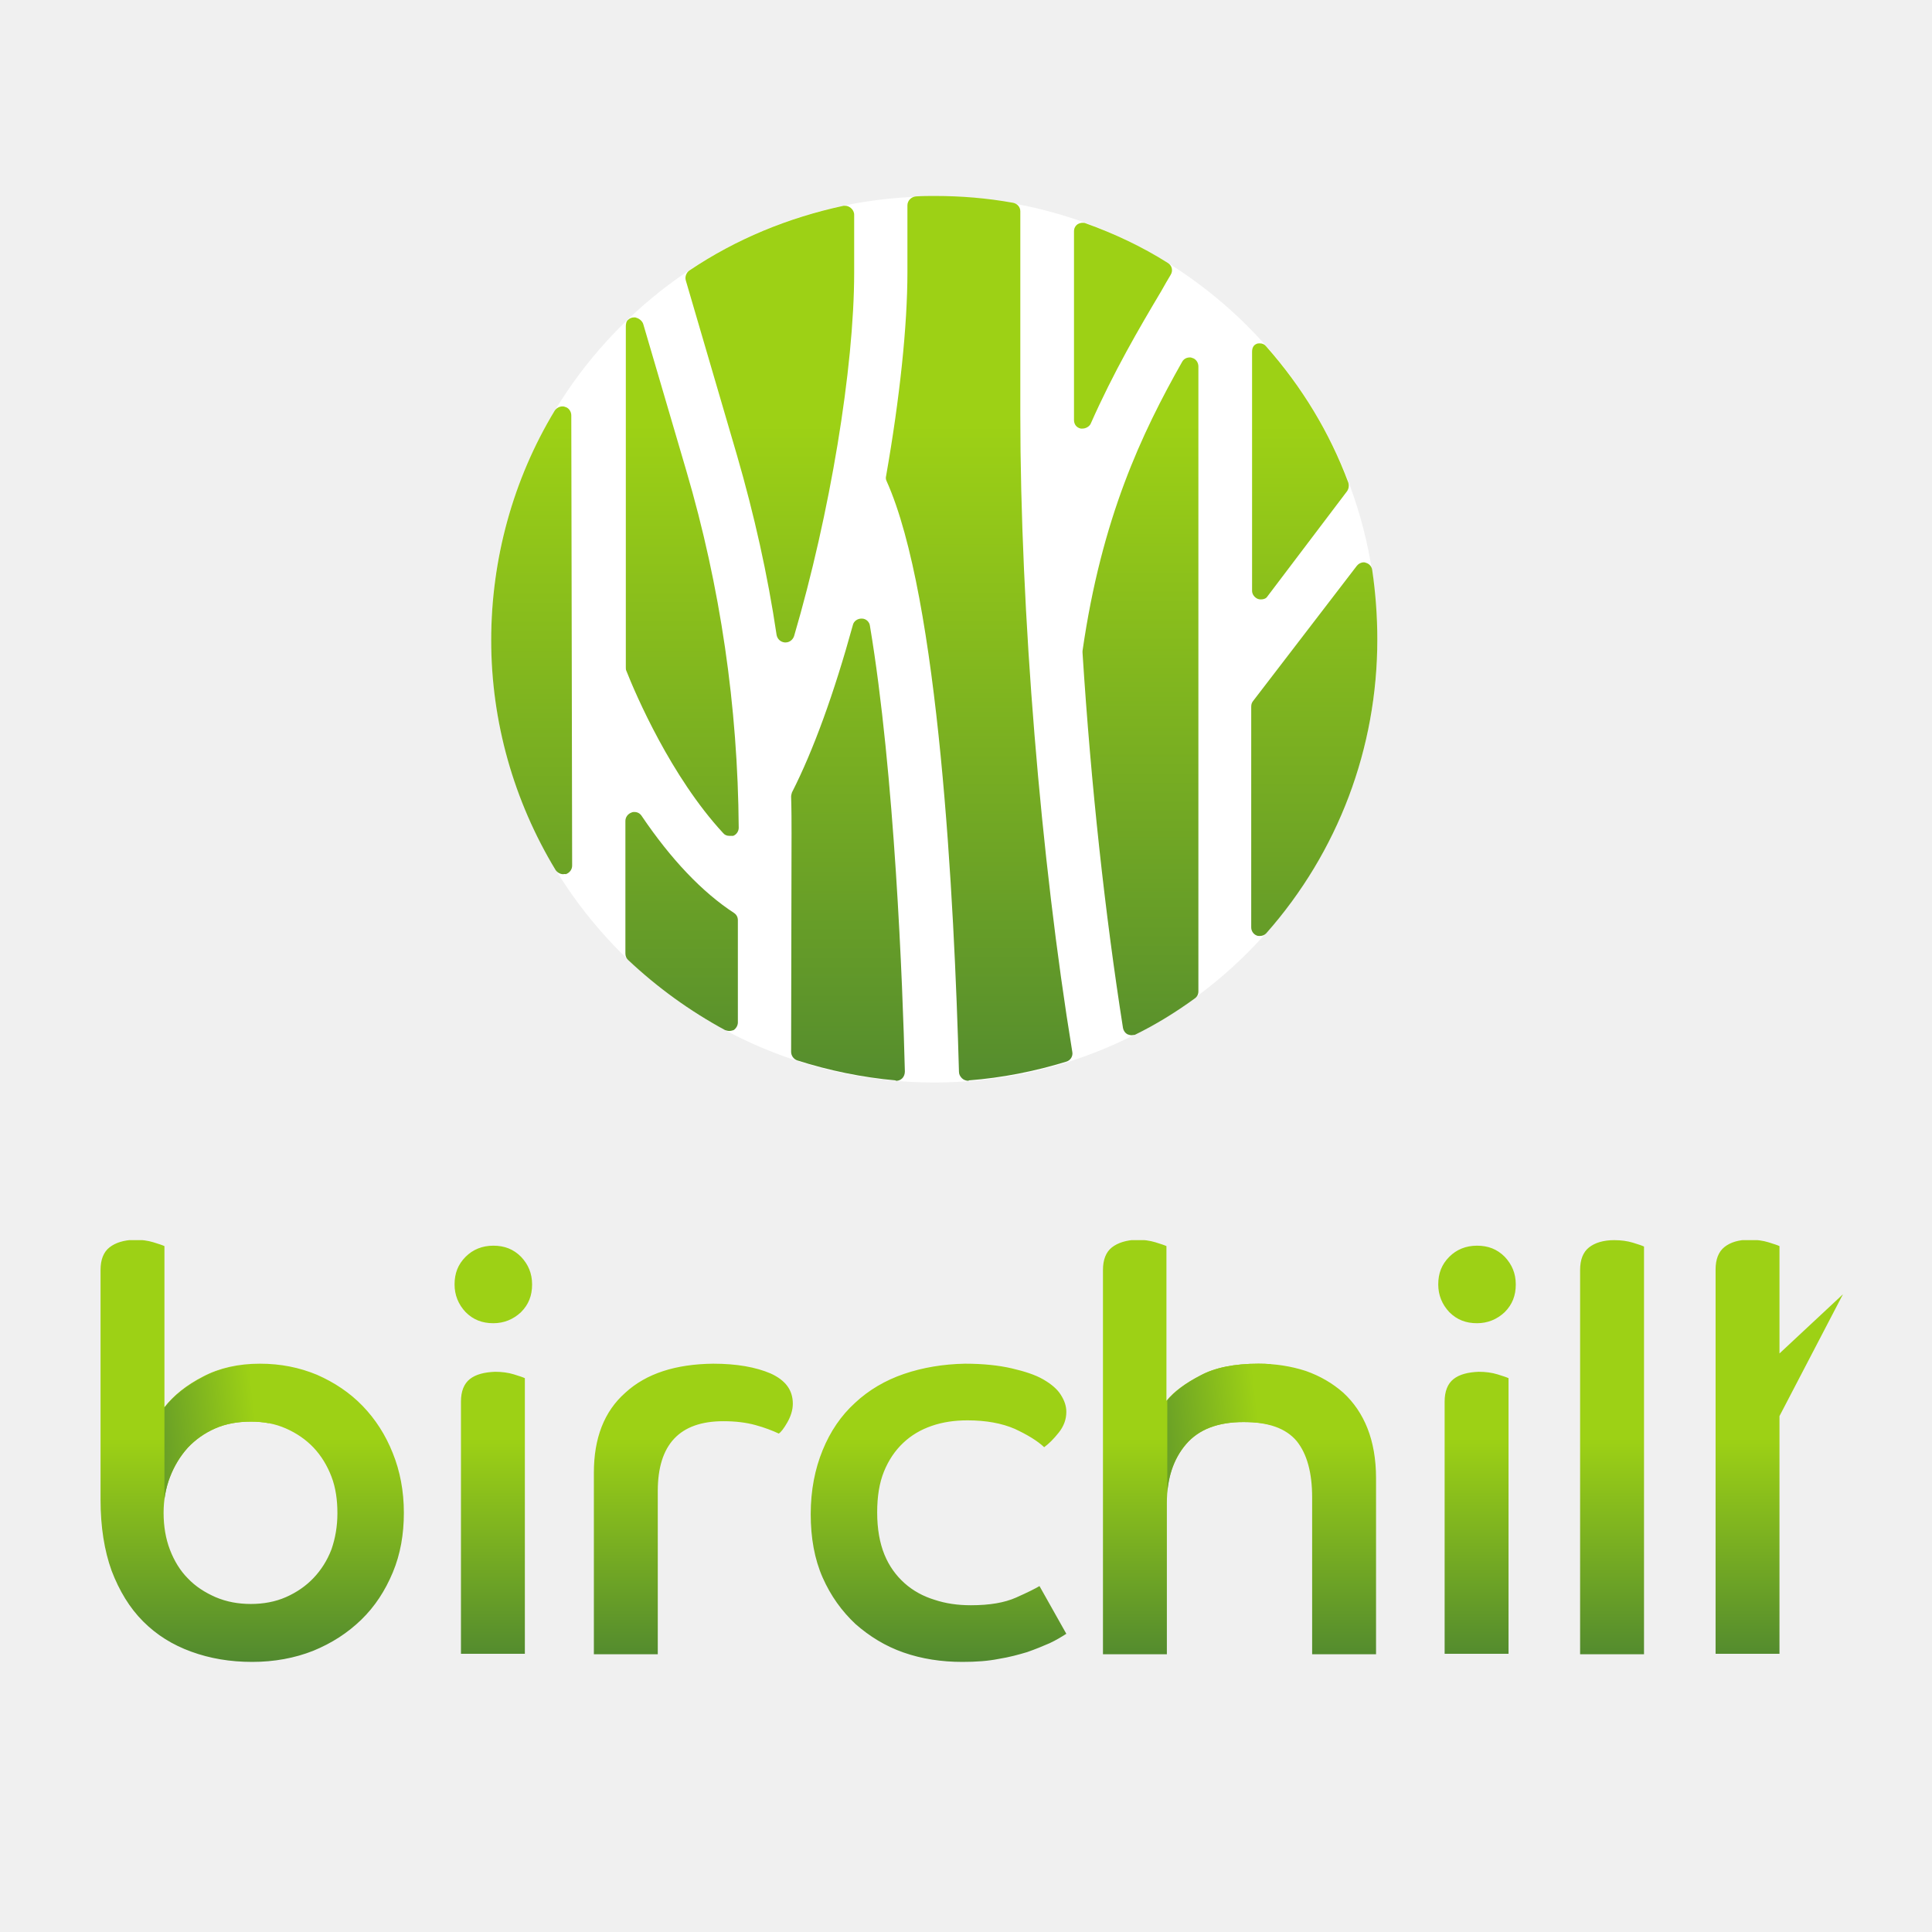
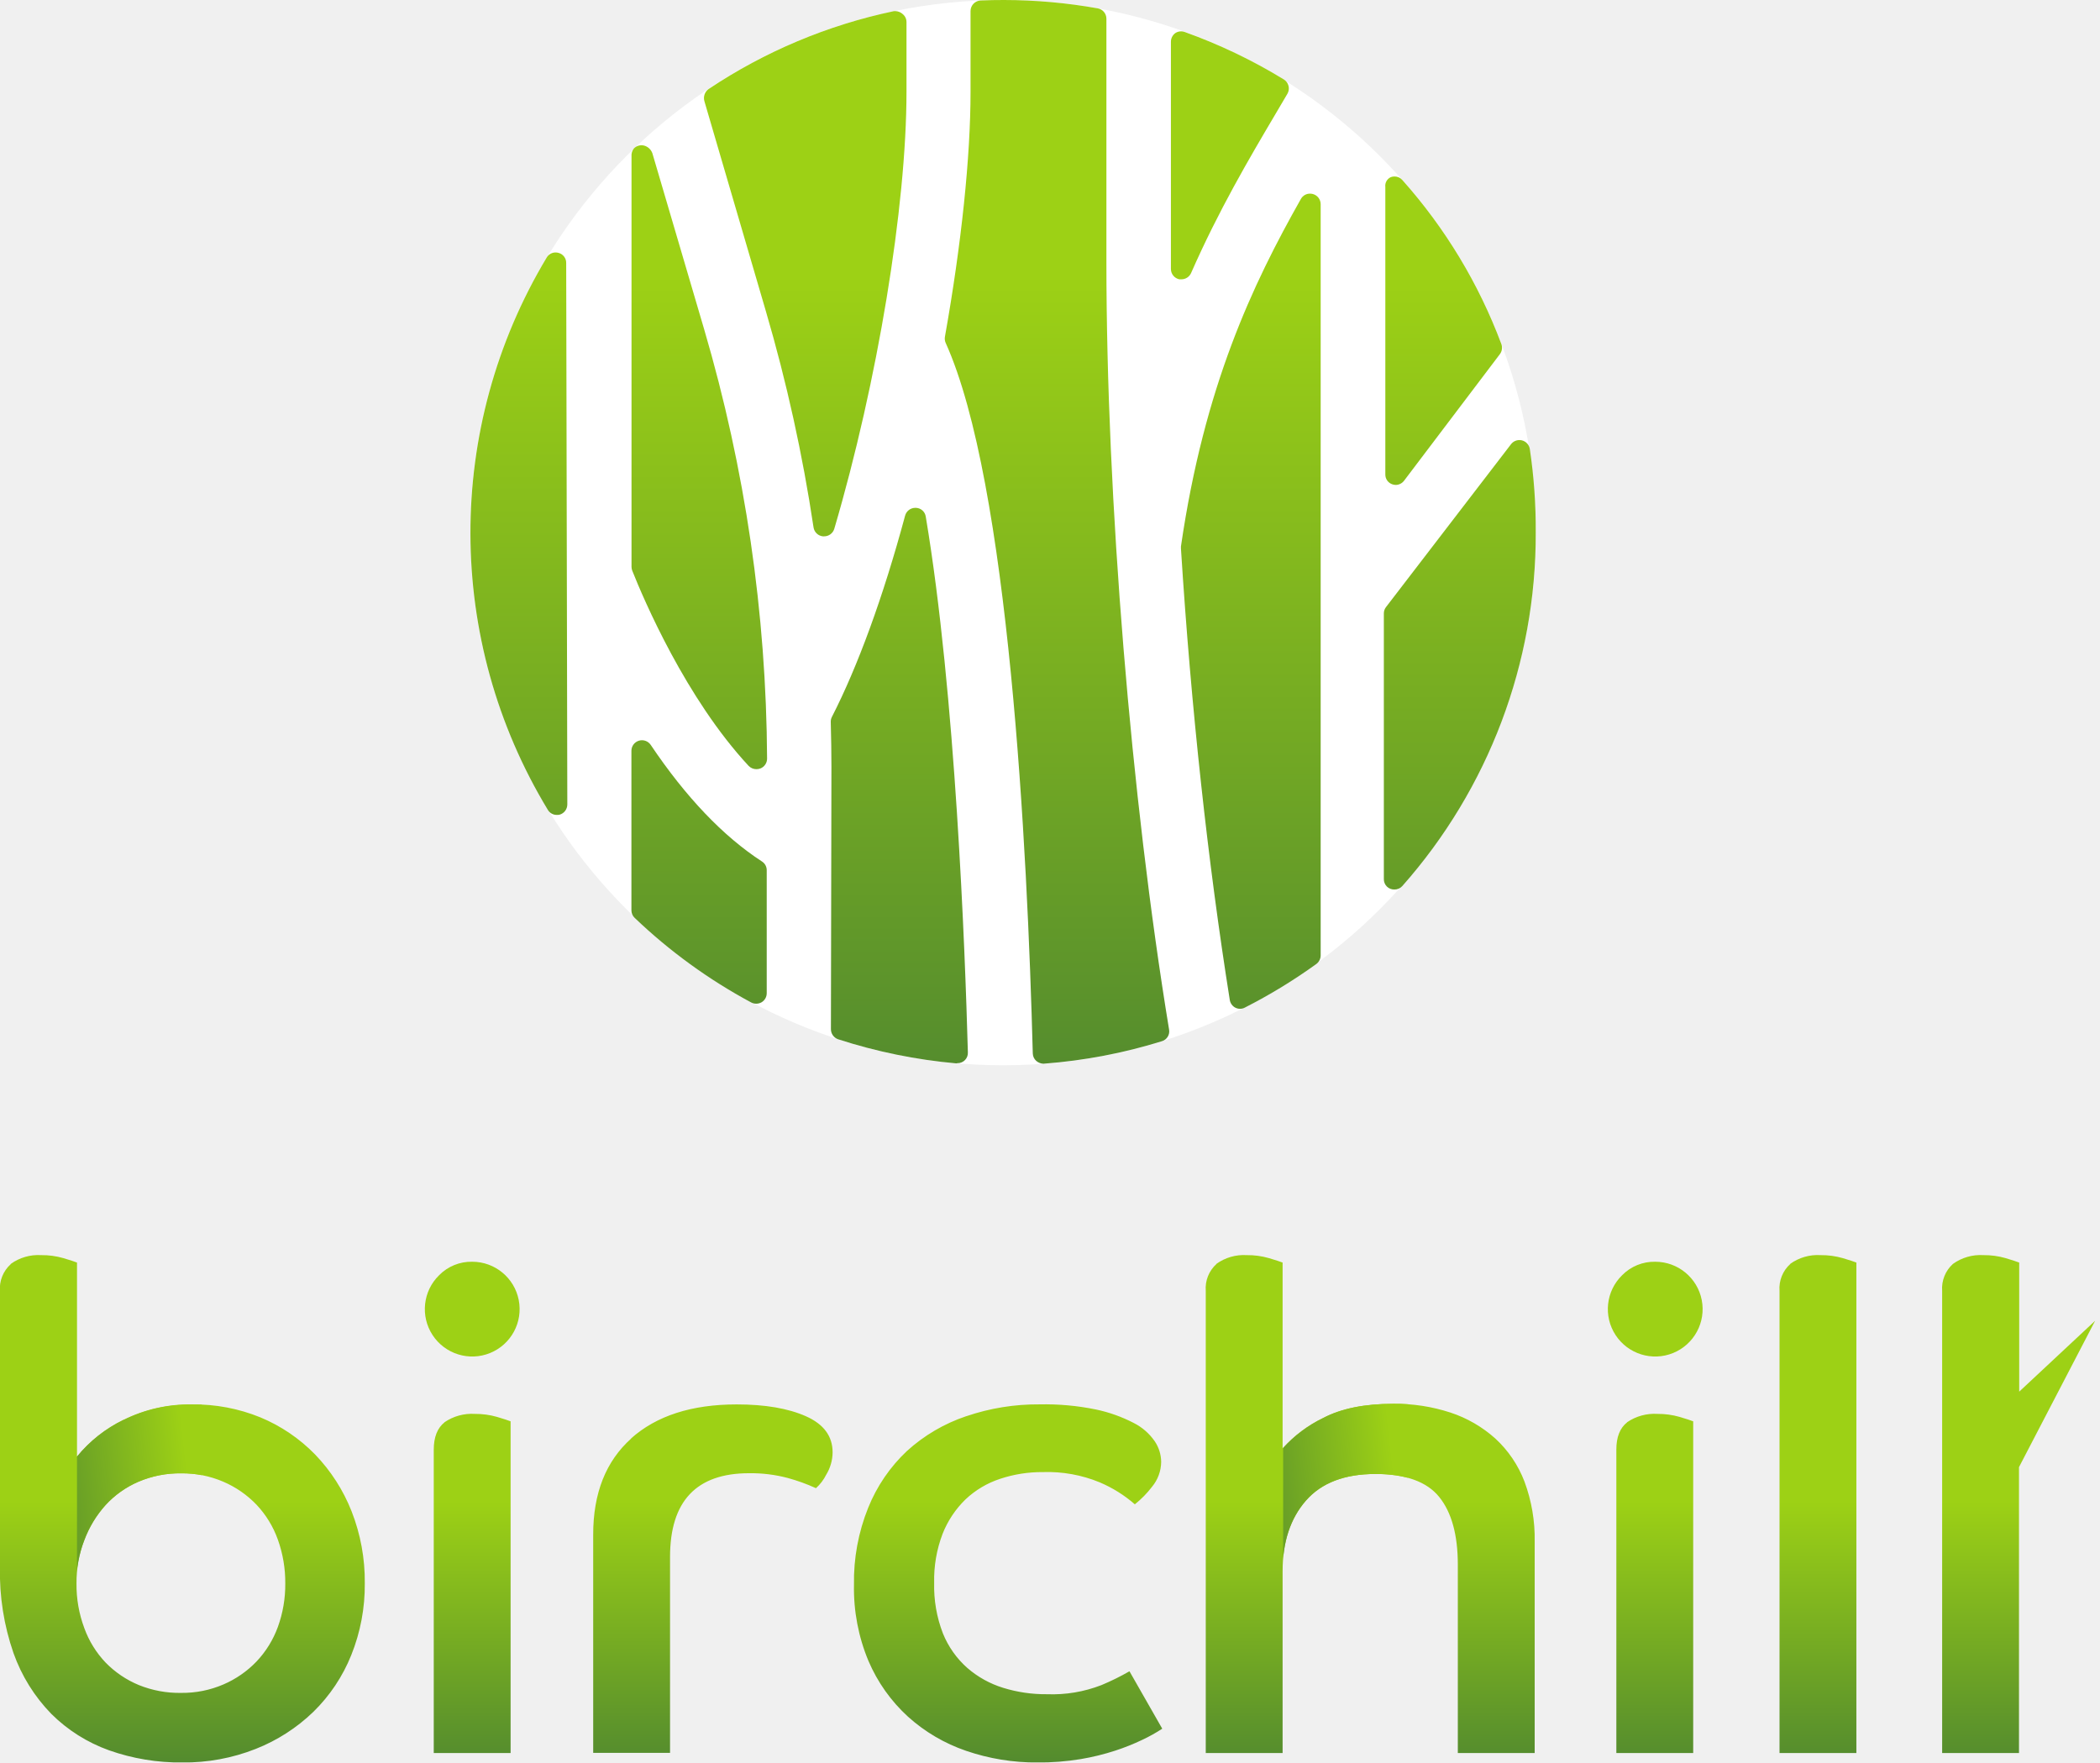
- <svg xmlns="http://www.w3.org/2000/svg" xmlns:xlink="http://www.w3.org/1999/xlink" version="1.1" id="レイヤー_1" x="0px" y="0px" viewBox="0 0 453.5 453.5" enable-background="new 0 0 453.5 453.5" xml:space="preserve">
-   <rect x="-3.6" y="-3.6" display="none" fill="#221E1F" width="460.8" height="460.8" />
-   <g display="none">
-     <path display="inline" fill="#FFFFFF" d="M51.2,374.8c-2.5-1.1-4.7-2.5-6.5-4.3c-1.8-1.8-3.2-4.1-4.2-6.7c-1-2.6-1.5-5.5-1.5-8.7   c0-3,0.5-5.8,1.5-8.4c1-2.6,2.4-4.9,4.1-6.8c1.8-1.9,3.9-3.4,6.4-4.5c2.5-1.1,5.3-1.6,8.4-1.6c3,0,5.7,0.5,8.2,1.6s4.7,2.6,6.5,4.5   c1.8,1.9,3.2,4.1,4.2,6.8c1,2.6,1.4,5.5,1.4,8.6c0,3.1-0.5,5.9-1.4,8.5c-1,2.6-2.4,4.8-4.2,6.7c-1.8,1.9-3.9,3.4-6.5,4.5   c-2.5,1.1-5.2,1.6-8.2,1.6C56.4,376.4,53.7,375.9,51.2,374.8 M26.2,292.8c-1.4,1.1-2.1,2.9-2.1,5.3v53.9c0,6.4,0.9,12,2.6,16.7   c1.8,4.7,4.2,8.7,7.4,11.9c3.2,3.2,6.9,5.5,11.3,7.1c4.3,1.6,9.1,2.4,14.3,2.4c5.2,0,9.9-0.9,14.3-2.6c4.3-1.8,8.1-4.2,11.3-7.2   c3.2-3.1,5.6-6.8,7.4-11.1c1.8-4.3,2.6-9,2.6-14c0-5.1-0.9-9.8-2.6-14c-1.7-4.3-4.1-7.9-7.1-11.1c-3-3.1-6.6-5.5-10.7-7.2   c-4.1-1.7-8.5-2.6-13.4-2.6c-5,0-9.4,1-13.3,3c-3.9,2-6.9,4.4-9.1,7.2v-37.8c-0.4-0.2-1.3-0.5-2.6-0.9c-1.3-0.4-2.8-0.6-4.3-0.6   C29.6,291.1,27.6,291.7,26.2,292.8 M110.8,323.7c-1.4,1.1-2.1,2.9-2.1,5.3v59.1h15v-64.7c-0.4-0.2-1.3-0.5-2.6-0.9   c-1.3-0.4-2.8-0.6-4.3-0.6C114.1,322,112.2,322.6,110.8,323.7 M109.7,295c-1.8,1.8-2.6,3.9-2.6,6.5c0,2.5,0.9,4.7,2.6,6.5   c1.8,1.8,3.9,2.6,6.5,2.6c2.5,0,4.7-0.9,6.4-2.6c1.8-1.8,2.6-3.9,2.6-6.5c0-2.5-0.9-4.7-2.6-6.5c-1.8-1.8-3.9-2.6-6.4-2.6   C113.6,292.4,111.5,293.3,109.7,295 M147.2,326.8c-5,4.4-7.4,10.7-7.4,18.8v42.5h15v-38.2c0-10.9,5.1-16.3,15.4-16.3   c2.8,0,5.3,0.3,7.5,0.9c2.2,0.6,4,1.3,5.5,2c0.5-0.3,1.2-1.2,2-2.6c0.8-1.4,1.3-2.9,1.3-4.3c0-3.2-1.7-5.5-5.2-7   c-3.5-1.5-8-2.3-13.5-2.3C159,320.2,152.1,322.4,147.2,326.8 M212.5,322.5c-4.4,1.5-8.3,3.8-11.5,6.8c-3.2,3-5.8,6.7-7.6,11.1   c-1.8,4.4-2.8,9.4-2.8,15c0,5.6,0.9,10.6,2.8,14.9c1.9,4.3,4.5,7.9,7.7,10.9c3.2,2.9,7,5.2,11.3,6.7c4.3,1.5,8.9,2.2,13.8,2.2   c3.2,0,6-0.2,8.5-0.7c2.5-0.4,4.7-1,6.7-1.6c2-0.7,3.7-1.4,5.3-2.1c1.5-0.7,2.8-1.5,3.9-2.2l-6.3-11.2c-1,0.6-2.8,1.5-5.5,2.7   c-2.7,1.2-6.2,1.8-10.6,1.8c-3.1,0-5.9-0.4-8.6-1.3c-2.6-0.8-5-2.1-7-3.9c-2-1.8-3.6-4-4.7-6.7c-1.1-2.7-1.7-6-1.7-9.9   c0-3.7,0.5-6.9,1.6-9.5c1.1-2.7,2.6-4.9,4.5-6.7c1.9-1.8,4.1-3.1,6.7-4c2.6-0.9,5.4-1.3,8.4-1.3c4.4,0,8.1,0.7,11.1,2   c3,1.4,5.3,2.8,6.8,4.3c1.1-0.8,2.2-1.9,3.4-3.4c1.2-1.5,1.8-3.1,1.8-4.9c0-1.3-0.4-2.6-1.3-4c-0.8-1.3-2.2-2.5-4.1-3.6   c-1.9-1.1-4.3-1.9-7.4-2.6c-3-0.7-6.7-1.1-11-1.1C221.7,320.2,216.9,320.9,212.5,322.5 M261.3,292.8c-1.4,1.1-2.1,2.9-2.1,5.3v90.1   h15v-35.4c0-5.7,1.5-10.3,4.5-13.8c3-3.5,7.5-5.2,13.5-5.2c5.9,0,10,1.5,12.4,4.5c2.4,3,3.6,7.4,3.6,13.2v36.7h15v-41.2   c0-4.5-0.7-8.4-2-11.7c-1.3-3.3-3.2-6.1-5.7-8.4c-2.5-2.2-5.4-3.9-8.8-5.1c-3.4-1.1-7.1-1.7-11.1-1.7c-5.6,0-10.2,0.9-13.7,2.8   c-3.5,1.8-6.1,3.8-7.9,5.9v-36.2c-0.4-0.2-1.3-0.5-2.6-0.9c-1.3-0.4-2.8-0.6-4.3-0.6C264.7,291.1,262.7,291.7,261.3,292.8    M341.3,323.7c-1.4,1.1-2.1,2.9-2.1,5.3v59.1h15v-64.7c-0.4-0.2-1.3-0.5-2.6-0.9c-1.3-0.4-2.8-0.6-4.3-0.6   C344.7,322,342.7,322.6,341.3,323.7 M340.3,295c-1.8,1.8-2.6,3.9-2.6,6.5c0,2.5,0.9,4.7,2.6,6.5c1.8,1.8,3.9,2.6,6.5,2.6   c2.5,0,4.7-0.9,6.4-2.6c1.8-1.8,2.6-3.9,2.6-6.5c0-2.5-0.9-4.7-2.6-6.5c-1.8-1.8-3.9-2.6-6.4-2.6C344.2,292.4,342,293.3,340.3,295    M373.1,292.8c-1.4,1.1-2.1,2.9-2.1,5.3v90.1h15v-95.6c-0.4-0.2-1.3-0.5-2.6-0.9c-1.3-0.4-2.8-0.6-4.3-0.6   C376.5,291.1,374.5,291.7,373.1,292.8 M417.7,317.7v-25.2c-0.4-0.2-1.3-0.5-2.6-0.9c-1.3-0.4-2.8-0.6-4.3-0.6   c-2.5,0-4.5,0.6-5.9,1.7c-1.4,1.1-2.1,2.9-2.1,5.3v90.1h15v-55.7l14.8-28.5L417.7,317.7z" />
-     <g display="inline">
-       <defs>
-         <path id="SVGID_1_" d="M48.2,323.1c-3.9,2-6.9,4.4-9.1,7.2v22.2c0.2-2,0.7-4,1.4-5.8c1-2.6,2.4-4.9,4.1-6.8     c1.8-1.9,3.9-3.4,6.4-4.5c2.5-1.1,5.3-1.6,8.4-1.6c1.4,0,2.8,0.1,4.1,0.4v-13.8c-0.6,0-1.3,0-1.9,0     C56.5,320.2,52.1,321.2,48.2,323.1" />
-       </defs>
-       <clipPath id="SVGID_2_">
-         <use xlink:href="#SVGID_1_" overflow="visible" />
-       </clipPath>
-       <linearGradient id="SVGID_3_" gradientUnits="userSpaceOnUse" x1="-829.935" y1="677.469" x2="-827.691" y2="677.469" gradientTransform="matrix(18.4954 -2.0642 -2.0642 -18.4954 16767.576 11156.802)">
-         <stop offset="0" style="stop-color:#58595B" />
-         <stop offset="1" style="stop-color:#FFFFFF" />
-       </linearGradient>
-       <polygon clip-path="url(#SVGID_2_)" fill="url(#SVGID_3_)" points="35.6,320.6 63.2,317.5 67,352.1 39.4,355.2   " />
+ <svg xmlns="http://www.w3.org/2000/svg" xmlns:xlink="http://www.w3.org/1999/xlink" viewBox="0 0 409.88 344.03">
+   <defs>
+     <linearGradient id="treegrad" x1="305.34" y1="307.74" x2="305.34" y2="99.57" gradientUnits="userSpaceOnUse">
+       <stop offset="0" stop-color="#3c7536" />
+       <stop offset="1" stop-color="#9dd115" />
+     </linearGradient>
+     <clipPath id="textoutline" transform="translate(-23.55 -46.08)">
+       <path d="M50.65,375a19.44,19.44,0,0,1-6.46-4.36A19.23,19.23,0,0,1,40,363.87a24.16,24.16,0,0,1-1.52-8.7A23.37,23.37,0,0,1,40,346.73a21.41,21.41,0,0,1,4.15-6.86,18.71,18.71,0,0,1,6.4-4.55,20.57,20.57,0,0,1,8.37-1.65,20.25,20.25,0,0,1,8.24,1.65,19.74,19.74,0,0,1,6.46,4.48,19.47,19.47,0,0,1,4.16,6.8,24.83,24.83,0,0,1,1.45,8.57,24.27,24.27,0,0,1-1.45,8.5,19.53,19.53,0,0,1-4.16,6.73,19.74,19.74,0,0,1-6.46,4.48,20.25,20.25,0,0,1-8.24,1.65A21.08,21.08,0,0,1,50.65,375m-25-82.16a6.41,6.41,0,0,0-2.11,5.28V352a48.16,48.16,0,0,0,2.64,16.75,32.62,32.62,0,0,0,7.38,11.87,30.58,30.58,0,0,0,11.28,7.12,41.62,41.62,0,0,0,14.3,2.37,37.81,37.81,0,0,0,14.31-2.64,34.29,34.29,0,0,0,11.27-7.25,32.26,32.26,0,0,0,7.39-11.07,36.62,36.62,0,0,0,2.64-14,37.45,37.45,0,0,0-2.57-14.05A33.93,33.93,0,0,0,85.06,330a32.15,32.15,0,0,0-10.68-7.25A34.27,34.27,0,0,0,61,320.22a28.84,28.84,0,0,0-13.32,3,26.81,26.81,0,0,0-9.1,7.18V292.53c-.44-.18-1.32-.46-2.64-.86a14.91,14.91,0,0,0-4.35-.59,9.17,9.17,0,0,0-5.93,1.71m84.66,30.92q-2.11,1.67-2.11,5.35v59.21h15V323.52c-.44-.18-1.32-.46-2.64-.86a15.25,15.25,0,0,0-4.35-.59,9.46,9.46,0,0,0-5.93,1.64M109.26,295a9.25,9.25,0,1,0,6.47-2.63,8.79,8.79,0,0,0-6.47,2.63m37.52,31.85q-7.46,6.66-7.45,18.79v42.6h15V350q0-16.35,15.43-16.35a28.07,28.07,0,0,1,7.51.92,36.52,36.52,0,0,1,5.54,2,8.84,8.84,0,0,0,2-2.63,8.49,8.49,0,0,0,1.25-4.36q0-4.74-5.21-7.05t-13.51-2.31q-13.2,0-20.64,6.66m65.41-4.35a32.63,32.63,0,0,0-11.55,6.79A31.14,31.14,0,0,0,193,340.4a38.4,38.4,0,0,0-2.77,15,36.77,36.77,0,0,0,2.83,14.9,31.41,31.41,0,0,0,7.72,10.88,32.75,32.75,0,0,0,11.34,6.66A42,42,0,0,0,226,390.11a49.53,49.53,0,0,0,8.51-.66,46.55,46.55,0,0,0,6.72-1.65,43.6,43.6,0,0,0,5.28-2.11,32.31,32.31,0,0,0,3.89-2.17L244,372.31a48.09,48.09,0,0,1-5.47,2.7,26.53,26.53,0,0,1-10.62,1.78,28.09,28.09,0,0,1-8.57-1.25,19.35,19.35,0,0,1-7-3.89,18,18,0,0,1-4.75-6.73,25.58,25.58,0,0,1-1.71-9.89,25.16,25.16,0,0,1,1.65-9.56,19.18,19.18,0,0,1,4.48-6.72,18,18,0,0,1,6.73-4,25.85,25.85,0,0,1,8.37-1.32,26.71,26.71,0,0,1,11.08,2,25.65,25.65,0,0,1,6.86,4.29,19.62,19.62,0,0,0,3.36-3.43,7.73,7.73,0,0,0,1.78-4.88,7.33,7.33,0,0,0-1.26-4,11,11,0,0,0-4.08-3.56,28.92,28.92,0,0,0-7.39-2.64,49.65,49.65,0,0,0-11-1,43.27,43.27,0,0,0-14.3,2.31M261,292.79a6.41,6.41,0,0,0-2.11,5.28v90.2h15V352.79q0-8.57,4.54-13.78T292,333.8q8.84,0,12.46,4.49t3.63,13.18v36.8h15V347a31.9,31.9,0,0,0-2-11.74,22.11,22.11,0,0,0-5.67-8.37,24.64,24.64,0,0,0-8.77-5.08,34.71,34.71,0,0,0-11.14-1.71q-8.44,0-13.72,2.77a25.57,25.57,0,0,0-7.9,5.93V292.53c-.45-.18-1.32-.46-2.65-.86a14.86,14.86,0,0,0-4.35-.59,9.19,9.19,0,0,0-5.93,1.71m80.18,30.92q-2.12,1.67-2.11,5.35v59.21h15V323.52c-.44-.18-1.32-.46-2.64-.86a15.3,15.3,0,0,0-4.35-.59,9.46,9.46,0,0,0-5.93,1.64M340.16,295a9.25,9.25,0,1,0,6.46-2.63,8.8,8.8,0,0,0-6.46,2.63M373,292.79a6.39,6.39,0,0,0-2.12,5.28v90.2h15V292.53c-.44-.18-1.32-.46-2.64-.86a15,15,0,0,0-4.35-.59,9.17,9.17,0,0,0-5.93,1.71m44.7,24.94v-25.2c-.45-.18-1.33-.46-2.64-.86a15,15,0,0,0-4.35-.59,9.22,9.22,0,0,0-5.94,1.71,6.44,6.44,0,0,0-2.11,5.28v90.2h15V332.46l14.86-28.57Z" fill="none" />
+     </clipPath>
+     <linearGradient id="textgrad" x1="204" y1="371.09" x2="204" y2="293.06" gradientUnits="userSpaceOnUse">
+       <stop offset="0.14" stop-color="#3c7536" />
+       <stop offset="1" stop-color="#9dd115" />
+     </linearGradient>
+     <clipPath id="btop" transform="translate(-23.55 -46.08)">
+       <path d="M47.68,323.19a26.81,26.81,0,0,0-9.1,7.18v22.2A22.53,22.53,0,0,1,40,346.73a21.41,21.41,0,0,1,4.15-6.86,18.71,18.71,0,0,1,6.4-4.55,20.57,20.57,0,0,1,8.37-1.65,21.41,21.41,0,0,1,4,.37V320.27c-.64,0-1.29,0-1.94,0a28.84,28.84,0,0,0-13.32,3" fill="none" />
+     </clipPath>
+     <linearGradient id="bgrad" x1="-829.97" y1="677.47" x2="-827.72" y2="677.47" gradientTransform="matrix(18.61, 0, 0, -18.61, 15464.24, 12944.24)" xlink:href="#treegrad" />
+     <clipPath id="htop" transform="translate(-23.55 -46.08)">
+       <path d="M274,310.7v46.38h0v-4.29q0-8.57,4.54-13.78T292,333.8a24.18,24.18,0,0,1,6.29.74V320.18q-1.33-.09-2.73-.09-8.44,0-13.72,2.77a25.57,25.57,0,0,0-7.9,5.93V310.7Z" fill="none" />
+     </clipPath>
+     <linearGradient id="hgrad" x1="-822.99" y1="676.82" x2="-820.74" y2="676.82" gradientTransform="matrix(18.61, 0, 0, -18.61, 15569.53, 12929.73)" xlink:href="#treegrad" />
+   </defs>
+   <circle cx="195.79" cy="103.97" r="103.97" fill="white" />
+   <g fill="url(#treegrad)">
+     <path d="M296,140.74a2.12,2.12,0,0,1-.66-.11,2,2,0,0,1-1.4-1.94V82.58A1.86,1.86,0,0,1,295,80.66a2,2,0,0,1,.73-.13,2,2,0,0,1,1.53.69,101.68,101.68,0,0,1,19.32,32,2.09,2.09,0,0,1-.29,2l-18.69,24.69A2.08,2.08,0,0,1,296,140.74Z" transform="translate(-23.55 -46.08)" />
+     <path d="M227.26,253.72a2.27,2.27,0,0,1-1.45-.55,2,2,0,0,1-.68-1.47c-1.06-40.24-4.68-111.38-17-138.68a2.05,2.05,0,0,1-.15-1.2c3.24-18.19,5-35.16,5-47.8V48.25a2.08,2.08,0,0,1,2-2.08c1.62-.07,3.11-.09,4.54-.09a104.65,104.65,0,0,1,18.28,1.63,2.05,2.05,0,0,1,1.7,2v47.6c0,46.06,4.8,104.56,12.23,149.73a2,2,0,0,1-1.42,2.29,103.46,103.46,0,0,1-22.93,4.37Z" transform="translate(-23.55 -46.08)" />
+     <path d="M265.61,243a2.09,2.09,0,0,1-.94-.22,2.06,2.06,0,0,1-1.09-1.51c-4.25-26.7-7.55-56.83-9.53-88.11a2.07,2.07,0,0,1,0-.43c4.55-31.25,13.95-51.08,23.43-67.85a2,2,0,0,1,1.78-1,1.93,1.93,0,0,1,.53.07,2.06,2.06,0,0,1,1.53,2V232.58a2.08,2.08,0,0,1-.85,1.67,105.7,105.7,0,0,1-13.95,8.51A2,2,0,0,1,265.61,243Z" transform="translate(-23.55 -46.08)" />
+     <path d="M171.17,196.22a2.09,2.09,0,0,1-1.51-.65c-12.24-13.17-20.48-32.49-22.71-38.1a2.18,2.18,0,0,1-.14-.76V76.59a2.17,2.17,0,0,1,.47-1.54,2.08,2.08,0,0,1,2-.55,2.39,2.39,0,0,1,1.6,1.49L161,110.4a303,303,0,0,1,12.27,83.76,2.06,2.06,0,0,1-1.3,1.92A2,2,0,0,1,171.17,196.22Z" transform="translate(-23.55 -46.08)" />
+     <path d="M254.15,100.6a2,2,0,0,1-.42,0,2.06,2.06,0,0,1-1.64-2V54.21a2.09,2.09,0,0,1,.87-1.68,2.06,2.06,0,0,1,1.84-.2,104.33,104.33,0,0,1,19.33,9.26,2.06,2.06,0,0,1,.7,2.79l-2.22,3.77c-5.26,8.9-11.21,19-16.58,31.22A2.06,2.06,0,0,1,254.15,100.6Z" transform="translate(-23.55 -46.08)" />
+     <path d="M295.71,219.71a2,2,0,0,1-2.06-2.05V165.82a2,2,0,0,1,.43-1.25l24.4-31.79a2.06,2.06,0,0,1,1.63-.8,2.2,2.2,0,0,1,.5.06,2.07,2.07,0,0,1,1.53,1.67,106.91,106.91,0,0,1,1.16,16.34,103.6,103.6,0,0,1-26.06,69A2,2,0,0,1,295.71,219.71Z" transform="translate(-23.55 -46.08)" />
+     <path d="M132.22,205.15a2,2,0,0,1-1.75-1,104.38,104.38,0,0,1-.22-107.79,2,2,0,0,1,1.75-1,2.16,2.16,0,0,1,.56.08,2,2,0,0,1,1.5,2l.22,105.66a2.07,2.07,0,0,1-1.5,2A2.15,2.15,0,0,1,132.22,205.15Z" transform="translate(-23.55 -46.08)" />
+     <path d="M171.17,242a2.12,2.12,0,0,1-1-.24,104.36,104.36,0,0,1-22.75-16.52,2,2,0,0,1-.63-1.49V192.62a2.06,2.06,0,0,1,3.76-1.15c6.85,10.2,14.16,17.86,21.72,22.77a2,2,0,0,1,.93,1.72v24a2.05,2.05,0,0,1-1,1.76A2.08,2.08,0,0,1,171.17,242Z" transform="translate(-23.55 -46.08)" />
+     <path d="M184.24,150.78a2.06,2.06,0,0,1-1.9-1.74,316.77,316.77,0,0,0-9.3-42.19l-12-41a2.19,2.19,0,0,1,.81-2.39A103.28,103.28,0,0,1,198,48.26a2.09,2.09,0,0,1,.43,0,2.16,2.16,0,0,1,1.29.55,2,2,0,0,1,.76,1.59V64c0,22.39-5.66,56.67-14.09,85.29a2.06,2.06,0,0,1-2,1.48Z" transform="translate(-23.55 -46.08)" />
+     <path d="M210.21,253.65a104.92,104.92,0,0,1-23.06-4.7,2.08,2.08,0,0,1-1.42-2l.1-51.19c0-2.71-.05-5.57-.13-8.74a2,2,0,0,1,.22-1c5-9.75,10-23.34,14.29-39.29a2.06,2.06,0,0,1,2-1.52h.11a2,2,0,0,1,1.92,1.71c5.81,34.57,7.67,84.54,8.22,104.57a2,2,0,0,1-2.05,2.12Z" transform="translate(-23.55 -46.08)" />
+   </g>
+   <g clip-path="url(#textoutline)">
+     <rect y="244.99" width="409.88" height="99.03" fill="url(#textgrad)" />
+     <g clip-path="url(#btop)">
+       <rect x="36.86" y="318.97" width="27.8" height="34.85" transform="translate(-60.55 -38.38) rotate(-6.37)" fill="url(#bgrad)" />
    </g>
-     <g display="inline">
-       <defs>
-         <path id="SVGID_4_" d="M274.2,310.7V357h0v-4.3c0-5.7,1.5-10.3,4.5-13.8c3-3.5,7.5-5.2,13.5-5.2c2.4,0,4.5,0.2,6.3,0.7v-14.3     c-0.9-0.1-1.8-0.1-2.7-0.1c-5.6,0-10.2,0.9-13.7,2.8c-3.5,1.8-6.1,3.8-7.9,5.9L274.2,310.7L274.2,310.7z" />
-       </defs>
-       <clipPath id="SVGID_5_">
-         <use xlink:href="#SVGID_4_" overflow="visible" />
-       </clipPath>
-       <linearGradient id="SVGID_6_" gradientUnits="userSpaceOnUse" x1="-822.977" y1="676.826" x2="-820.733" y2="676.826" gradientTransform="matrix(18.4954 -2.0642 -2.0642 -18.4954 16872.332 11156.802)">
-         <stop offset="0" style="stop-color:#58595B" />
-         <stop offset="1" style="stop-color:#FFFFFF" />
-       </linearGradient>
-       <polygon clip-path="url(#SVGID_5_)" fill="url(#SVGID_6_)" points="269.1,311.2 298.2,308 303.6,356.4 274.5,359.7   " />
+     <g clip-path="url(#htop)">
+       <rect x="271.46" y="309.49" width="29.36" height="48.8" transform="translate(-58.82 -12.28) rotate(-6.37)" fill="url(#hgrad)" />
    </g>
  </g>
-   <g>
-     <circle fill="#FFFFFF" cx="219.3" cy="150.1" r="104" />
-     <linearGradient id="SVGID_7_" gradientUnits="userSpaceOnUse" x1="305.341" y1="307.736" x2="305.341" y2="99.573">
-       <stop offset="0" style="stop-color:#3C7536" />
-       <stop offset="1" style="stop-color:#9DD115" />
-     </linearGradient>
-     <path fill="url(#SVGID_7_)" d="M296,140.7c-0.2,0-0.4,0-0.7-0.1c-0.8-0.3-1.4-1.1-1.4-1.9V82.6c0-0.9,0.3-1.6,1.1-1.9   c0.2-0.1,0.5-0.1,0.7-0.1c0.6,0,1.1,0.2,1.5,0.7c8.4,9.5,14.9,20.2,19.3,32c0.2,0.7,0.1,1.4-0.3,2l-18.7,24.7   C297.2,140.5,296.6,140.7,296,140.7z" />
-     <linearGradient id="SVGID_8_" gradientUnits="userSpaceOnUse" x1="229.886" y1="307.195" x2="229.886" y2="99.553">
-       <stop offset="0" style="stop-color:#3C7536" />
-       <stop offset="1" style="stop-color:#9DD115" />
-     </linearGradient>
-     <path fill="url(#SVGID_8_)" d="M227.3,253.7c-0.5,0-1.1-0.2-1.5-0.6c-0.4-0.4-0.7-0.9-0.7-1.5c-1.1-40.2-4.7-111.4-17-138.7   c-0.2-0.4-0.2-0.8-0.1-1.2c3.2-18.2,5-35.2,5-47.8V48.2c0-1.1,0.9-2,2-2.1c1.6-0.1,3.1-0.1,4.5-0.1c6.1,0,12.2,0.5,18.3,1.6   c1,0.2,1.7,1,1.7,2v47.6c0,46.1,4.8,104.6,12.2,149.7c0.2,1-0.4,2-1.4,2.3c-7.5,2.3-15.1,3.8-22.9,4.4   C227.4,253.7,227.3,253.7,227.3,253.7z" />
-     <linearGradient id="SVGID_9_" gradientUnits="userSpaceOnUse" x1="267.693" y1="307.022" x2="267.693" y2="99.522">
-       <stop offset="3.724167e-03" style="stop-color:#3C7536" />
-       <stop offset="1" style="stop-color:#9DD115" />
-     </linearGradient>
-     <path fill="url(#SVGID_9_)" d="M265.6,243c-0.3,0-0.6-0.1-0.9-0.2c-0.6-0.3-1-0.9-1.1-1.5c-4.2-26.7-7.5-56.8-9.5-88.1   c0-0.1,0-0.3,0-0.4c4.5-31.3,13.9-51.1,23.4-67.9c0.4-0.7,1.1-1,1.8-1c0.2,0,0.3,0,0.5,0.1c0.9,0.2,1.5,1.1,1.5,2v146.7   c0,0.7-0.3,1.3-0.9,1.7c-4.4,3.2-9.1,6.1-14,8.5C266.2,242.9,265.9,243,265.6,243z" />
-     <linearGradient id="SVGID_10_" gradientUnits="userSpaceOnUse" x1="160.012" y1="307.816" x2="160.012" y2="99.503">
-       <stop offset="0" style="stop-color:#3C7536" />
-       <stop offset="1" style="stop-color:#9DD115" />
-     </linearGradient>
-     <path fill="url(#SVGID_10_)" d="M171.2,196.2c-0.6,0-1.1-0.2-1.5-0.7c-12.2-13.2-20.5-32.5-22.7-38.1c-0.1-0.2-0.1-0.5-0.1-0.8   V76.6c0-0.5,0.1-1.2,0.5-1.5c0.4-0.4,0.9-0.6,1.5-0.6c0.2,0,0.3,0,0.5,0.1c0.7,0.2,1.4,0.8,1.6,1.5l10.1,34.4   c8,27.2,12.1,55.4,12.3,83.8c0,0.8-0.5,1.6-1.3,1.9C171.7,196.2,171.4,196.2,171.2,196.2z" />
-     <linearGradient id="SVGID_11_" gradientUnits="userSpaceOnUse" x1="263.6" y1="307.569" x2="263.6" y2="99.596">
-       <stop offset="0" style="stop-color:#3C7536" />
-       <stop offset="1" style="stop-color:#9DD115" />
-     </linearGradient>
-     <path fill="url(#SVGID_11_)" d="M254.1,100.6c-0.1,0-0.3,0-0.4,0c-1-0.2-1.6-1-1.6-2c0-0.4,0-44.3,0-44.3c0-0.7,0.3-1.3,0.9-1.7   c0.4-0.2,0.7-0.3,1.1-0.3c0.2,0,0.5,0,0.7,0.1c6.7,2.4,13.3,5.5,19.3,9.3c1,0.6,1.3,1.8,0.7,2.8c-0.7,1.2-1.5,2.5-2.2,3.8   c-5.3,8.9-11.2,19-16.6,31.2C255.7,100.1,254.9,100.6,254.1,100.6z" />
-     <linearGradient id="SVGID_12_" gradientUnits="userSpaceOnUse" x1="308.479" y1="307.448" x2="308.479" y2="99.285">
-       <stop offset="0" style="stop-color:#3C7536" />
-       <stop offset="1" style="stop-color:#9DD115" />
-     </linearGradient>
-     <path fill="url(#SVGID_12_)" d="M295.7,219.7c-0.2,0-0.5,0-0.7-0.1c-0.8-0.3-1.3-1.1-1.3-1.9v-51.8c0-0.5,0.1-0.9,0.4-1.3   l24.4-31.8c0.4-0.5,1-0.8,1.6-0.8c0.2,0,0.3,0,0.5,0.1c0.8,0.2,1.4,0.9,1.5,1.7c0.8,5.4,1.2,10.9,1.2,16.3c0,25.5-9.2,49.9-26.1,69   C296.8,219.5,296.3,219.7,295.7,219.7z" />
-     <linearGradient id="SVGID_13_" gradientUnits="userSpaceOnUse" x1="124.823" y1="307.736" x2="124.823" y2="99.573">
-       <stop offset="0" style="stop-color:#3C7536" />
-       <stop offset="1" style="stop-color:#9DD115" />
-     </linearGradient>
-     <path fill="url(#SVGID_13_)" d="M132.2,205.2c-0.7,0-1.4-0.4-1.8-1c-9.8-16.2-15.1-34.8-15.1-53.9c0-19,5.1-37.7,14.9-53.9   c0.4-0.6,1.1-1,1.8-1c0.2,0,0.4,0,0.6,0.1c0.9,0.2,1.5,1.1,1.5,2l0.2,105.7c0,0.9-0.6,1.7-1.5,2   C132.6,205.1,132.4,205.2,132.2,205.2z" />
-     <linearGradient id="SVGID_14_" gradientUnits="userSpaceOnUse" x1="160.014" y1="307.144" x2="160.014" y2="100.032">
-       <stop offset="0" style="stop-color:#3C7536" />
-       <stop offset="1" style="stop-color:#9DD115" />
-     </linearGradient>
-     <path fill="url(#SVGID_14_)" d="M171.2,242c-0.3,0-0.7-0.1-1-0.2c-8.3-4.5-15.9-10-22.8-16.5c-0.4-0.4-0.6-0.9-0.6-1.5v-31.1   c0-0.9,0.6-1.7,1.5-2c0.2-0.1,0.4-0.1,0.6-0.1c0.7,0,1.3,0.3,1.7,0.9c6.9,10.2,14.2,17.9,21.7,22.8c0.6,0.4,0.9,1,0.9,1.7v24   c0,0.7-0.4,1.4-1,1.8C171.9,241.9,171.5,242,171.2,242z" />
-     <linearGradient id="SVGID_15_" gradientUnits="userSpaceOnUse" x1="180.676" y1="307.869" x2="180.676" y2="99.529">
-       <stop offset="0" style="stop-color:#3C7536" />
-       <stop offset="1" style="stop-color:#9DD115" />
-     </linearGradient>
-     <path fill="url(#SVGID_15_)" d="M184.2,150.8c-1-0.1-1.7-0.8-1.9-1.7c-2.1-14.2-5.3-28.4-9.3-42.2l-12-41c-0.3-0.9,0.1-1.9,0.8-2.4   c11-7.4,23.2-12.4,36.2-15.2c0.1,0,0.3,0,0.4,0c0.5,0,0.9,0.2,1.3,0.5c0.5,0.4,0.8,1,0.8,1.6V64c0,22.4-5.7,56.7-14.1,85.3   c-0.3,0.9-1.1,1.5-2,1.5C184.3,150.8,184.3,150.8,184.2,150.8z" />
-     <linearGradient id="SVGID_16_" gradientUnits="userSpaceOnUse" x1="199.068" y1="307.193" x2="199.068" y2="99.725">
-       <stop offset="0" style="stop-color:#3C7536" />
-       <stop offset="1" style="stop-color:#9DD115" />
-     </linearGradient>
-     <path fill="url(#SVGID_16_)" d="M210.2,253.6c-7.8-0.7-15.6-2.3-23.1-4.7c-0.8-0.3-1.4-1.1-1.4-2l0.1-51.2c0-2.7,0-5.6-0.1-8.7   c0-0.3,0.1-0.7,0.2-1c5-9.8,9.9-23.3,14.3-39.3c0.2-0.9,1.1-1.5,2-1.5c0,0,0.1,0,0.1,0c1,0,1.8,0.8,1.9,1.7   c5.8,34.6,7.7,84.5,8.2,104.6c0,0.6-0.2,1.2-0.6,1.6c-0.4,0.4-0.9,0.6-1.4,0.6C210.3,253.7,210.3,253.7,210.2,253.6z" />
-   </g>
-   <g>
-     <defs>
-       <path id="SVGID_17_" d="M50.6,374.9c-2.5-1.1-4.7-2.5-6.5-4.4c-1.8-1.8-3.2-4.1-4.2-6.7s-1.5-5.5-1.5-8.7c0-3,0.5-5.8,1.5-8.4    c1-2.6,2.4-4.9,4.2-6.9c1.8-1.9,3.9-3.4,6.4-4.5c2.5-1.1,5.3-1.6,8.4-1.6c3,0,5.7,0.5,8.2,1.6c2.5,1.1,4.7,2.6,6.5,4.5    c1.8,1.9,3.2,4.2,4.2,6.8c1,2.6,1.4,5.5,1.4,8.6c0,3.1-0.5,5.9-1.4,8.5c-1,2.6-2.4,4.8-4.2,6.7c-1.8,1.9-4,3.4-6.5,4.5    c-2.5,1.1-5.3,1.6-8.2,1.6C55.9,376.5,53.2,376,50.6,374.9 M25.7,292.8c-1.4,1.1-2.1,2.9-2.1,5.3V352c0,6.4,0.9,12,2.6,16.7    c1.8,4.7,4.2,8.7,7.4,11.9c3.2,3.2,6.9,5.5,11.3,7.1c4.4,1.6,9.1,2.4,14.3,2.4c5.2,0,10-0.9,14.3-2.6c4.4-1.8,8.1-4.2,11.3-7.3    c3.2-3.1,5.6-6.8,7.4-11.1c1.8-4.3,2.6-9,2.6-14c0-5.1-0.9-9.8-2.6-14c-1.7-4.3-4.1-8-7.1-11.1c-3-3.1-6.6-5.5-10.7-7.3    c-4.1-1.7-8.5-2.6-13.4-2.6c-5,0-9.5,1-13.3,3c-3.9,2-6.9,4.4-9.1,7.2v-37.8c-0.4-0.2-1.3-0.5-2.6-0.9c-1.3-0.4-2.8-0.6-4.4-0.6    C29,291.1,27.1,291.7,25.7,292.8 M110.3,323.7c-1.4,1.1-2.1,2.9-2.1,5.3v59.2h15v-64.7c-0.4-0.2-1.3-0.5-2.6-0.9    c-1.3-0.4-2.8-0.6-4.4-0.6C113.7,322.1,111.7,322.6,110.3,323.7 M109.3,295c-1.8,1.8-2.6,3.9-2.6,6.5c0,2.5,0.9,4.7,2.6,6.5    c1.8,1.8,3.9,2.6,6.5,2.6c2.5,0,4.7-0.9,6.5-2.6c1.8-1.8,2.6-3.9,2.6-6.5c0-2.6-0.9-4.7-2.6-6.5c-1.8-1.8-3.9-2.6-6.5-2.6    C113.2,292.4,111,293.3,109.3,295 M146.8,326.9c-5,4.4-7.4,10.7-7.4,18.8v42.6h15V350c0-10.9,5.1-16.4,15.4-16.4    c2.8,0,5.3,0.3,7.5,0.9c2.2,0.6,4,1.3,5.5,2c0.5-0.3,1.2-1.2,2-2.6c0.8-1.4,1.3-2.9,1.3-4.4c0-3.2-1.7-5.5-5.2-7.1    c-3.5-1.5-8-2.3-13.5-2.3C158.6,320.2,151.7,322.4,146.8,326.9 M212.2,322.5c-4.4,1.5-8.3,3.8-11.5,6.8c-3.3,3-5.8,6.7-7.6,11.1    c-1.8,4.4-2.8,9.4-2.8,15c0,5.6,0.9,10.6,2.8,14.9c1.9,4.3,4.5,7.9,7.7,10.9c3.3,2.9,7,5.2,11.3,6.7c4.3,1.5,8.9,2.2,13.8,2.2    c3.2,0,6-0.2,8.5-0.7c2.5-0.4,4.7-1,6.7-1.6c2-0.7,3.7-1.4,5.3-2.1c1.5-0.7,2.8-1.5,3.9-2.2l-6.3-11.2c-1,0.6-2.8,1.5-5.5,2.7    c-2.7,1.2-6.2,1.8-10.6,1.8c-3.1,0-5.9-0.4-8.6-1.3c-2.6-0.8-5-2.1-7-3.9c-2-1.8-3.6-4-4.7-6.7c-1.1-2.7-1.7-6-1.7-9.9    c0-3.7,0.5-6.9,1.6-9.6c1.1-2.7,2.6-4.9,4.5-6.7c1.9-1.8,4.1-3.1,6.7-4c2.6-0.9,5.4-1.3,8.4-1.3c4.4,0,8.1,0.7,11.1,2    c3,1.4,5.3,2.8,6.9,4.3c1.1-0.8,2.2-1.9,3.4-3.4c1.2-1.5,1.8-3.1,1.8-4.9c0-1.3-0.4-2.6-1.3-4c-0.8-1.3-2.2-2.5-4.1-3.6    c-1.9-1.1-4.4-1.9-7.4-2.6c-3-0.7-6.7-1.1-11-1.1C221.4,320.2,216.6,321,212.2,322.5 M261,292.8c-1.4,1.1-2.1,2.9-2.1,5.3v90.2h15    v-35.5c0-5.7,1.5-10.3,4.5-13.8c3-3.5,7.5-5.2,13.5-5.2c5.9,0,10,1.5,12.5,4.5c2.4,3,3.6,7.4,3.6,13.2v36.8h15V347    c0-4.5-0.7-8.4-2-11.7c-1.3-3.3-3.2-6.1-5.7-8.4c-2.5-2.2-5.4-3.9-8.8-5.1c-3.4-1.1-7.1-1.7-11.1-1.7c-5.6,0-10.2,0.9-13.7,2.8    c-3.5,1.8-6.2,3.8-7.9,5.9v-36.3c-0.4-0.2-1.3-0.5-2.6-0.9c-1.3-0.4-2.8-0.6-4.4-0.6C264.4,291.1,262.4,291.7,261,292.8     M341.2,323.7c-1.4,1.1-2.1,2.9-2.1,5.3v59.2h15v-64.7c-0.4-0.2-1.3-0.5-2.6-0.9c-1.3-0.4-2.8-0.6-4.4-0.6    C344.6,322.1,342.6,322.6,341.2,323.7 M340.2,295c-1.8,1.8-2.6,3.9-2.6,6.5c0,2.5,0.9,4.7,2.6,6.5c1.8,1.8,3.9,2.6,6.5,2.6    c2.5,0,4.7-0.9,6.5-2.6c1.8-1.8,2.6-3.9,2.6-6.5c0-2.6-0.9-4.7-2.6-6.5c-1.8-1.8-3.9-2.6-6.5-2.6    C344.1,292.4,341.9,293.3,340.2,295 M373,292.8c-1.4,1.1-2.1,2.9-2.1,5.3v90.2h15v-95.7c-0.4-0.2-1.3-0.5-2.6-0.9    c-1.3-0.4-2.8-0.6-4.4-0.6C376.4,291.1,374.4,291.7,373,292.8 M417.7,317.7v-25.2c-0.4-0.2-1.3-0.5-2.6-0.9    c-1.3-0.4-2.8-0.6-4.4-0.6c-2.6,0-4.5,0.6-5.9,1.7c-1.4,1.1-2.1,2.9-2.1,5.3v90.2h15v-55.8l14.9-28.6L417.7,317.7z" />
-     </defs>
-     <clipPath id="SVGID_18_">
-       <use xlink:href="#SVGID_17_" overflow="visible" />
-     </clipPath>
-     <linearGradient id="SVGID_19_" gradientUnits="userSpaceOnUse" x1="-865.825" y1="646.079" x2="-863.368" y2="646.079" gradientTransform="matrix(0 -31.7186 -31.7186 0 20721.197 -27046.953)">
-       <stop offset="0.143" style="stop-color:#3C7536" />
-       <stop offset="1" style="stop-color:#9DD115" />
-     </linearGradient>
-     <rect x="23.5" y="291.1" clip-path="url(#SVGID_18_)" fill="url(#SVGID_19_)" width="409.9" height="99" />
-     <g clip-path="url(#SVGID_18_)">
-       <defs>
-         <path id="SVGID_20_" d="M47.7,323.2c-3.9,2-6.9,4.4-9.1,7.2v22.2c0.2-2,0.7-4,1.4-5.8c1-2.6,2.4-4.9,4.2-6.9     c1.8-1.9,3.9-3.4,6.4-4.5c2.5-1.1,5.3-1.6,8.4-1.6c1.4,0,2.8,0.1,4.1,0.4v-13.8c-0.6,0-1.3,0-1.9,0     C56,320.2,51.5,321.2,47.7,323.2" />
-       </defs>
-       <clipPath id="SVGID_21_">
-         <use xlink:href="#SVGID_20_" overflow="visible" />
-       </clipPath>
-       <linearGradient id="SVGID_22_" gradientUnits="userSpaceOnUse" x1="-829.966" y1="677.469" x2="-827.719" y2="677.469" gradientTransform="matrix(18.4954 -2.0642 -2.0642 -18.4954 16767.576 11156.802)">
-         <stop offset="0" style="stop-color:#3C7536" />
-         <stop offset="1" style="stop-color:#9DD115" />
-       </linearGradient>
-       <polygon clip-path="url(#SVGID_21_)" fill="url(#SVGID_22_)" points="35,320.6 62.6,317.5 66.5,352.2 38.9,355.3   " />
-     </g>
-     <g clip-path="url(#SVGID_18_)">
-       <defs>
-         <path id="SVGID_23_" d="M274,310.7v46.4h0v-4.3c0-5.7,1.5-10.3,4.5-13.8c3-3.5,7.5-5.2,13.5-5.2c2.4,0,4.5,0.2,6.3,0.7v-14.4     c-0.9-0.1-1.8-0.1-2.7-0.1c-5.6,0-10.2,0.9-13.7,2.8c-3.5,1.8-6.2,3.8-7.9,5.9L274,310.7L274,310.7z" />
-       </defs>
-       <clipPath id="SVGID_24_">
-         <use xlink:href="#SVGID_23_" overflow="visible" />
-       </clipPath>
-       <linearGradient id="SVGID_25_" gradientUnits="userSpaceOnUse" x1="-822.99" y1="676.824" x2="-820.743" y2="676.824" gradientTransform="matrix(18.4954 -2.0642 -2.0642 -18.4954 16872.332 11156.802)">
-         <stop offset="0" style="stop-color:#3C7536" />
-         <stop offset="1" style="stop-color:#9DD115" />
-       </linearGradient>
-       <polygon clip-path="url(#SVGID_24_)" fill="url(#SVGID_25_)" points="268.8,311.3 298,308 303.4,356.5 274.3,359.8   " />
-     </g>
-   </g>
-   <g>
- </g>
-   <g>
- </g>
-   <g>
- </g>
-   <g>
- </g>
-   <g>
- </g>
</svg>
